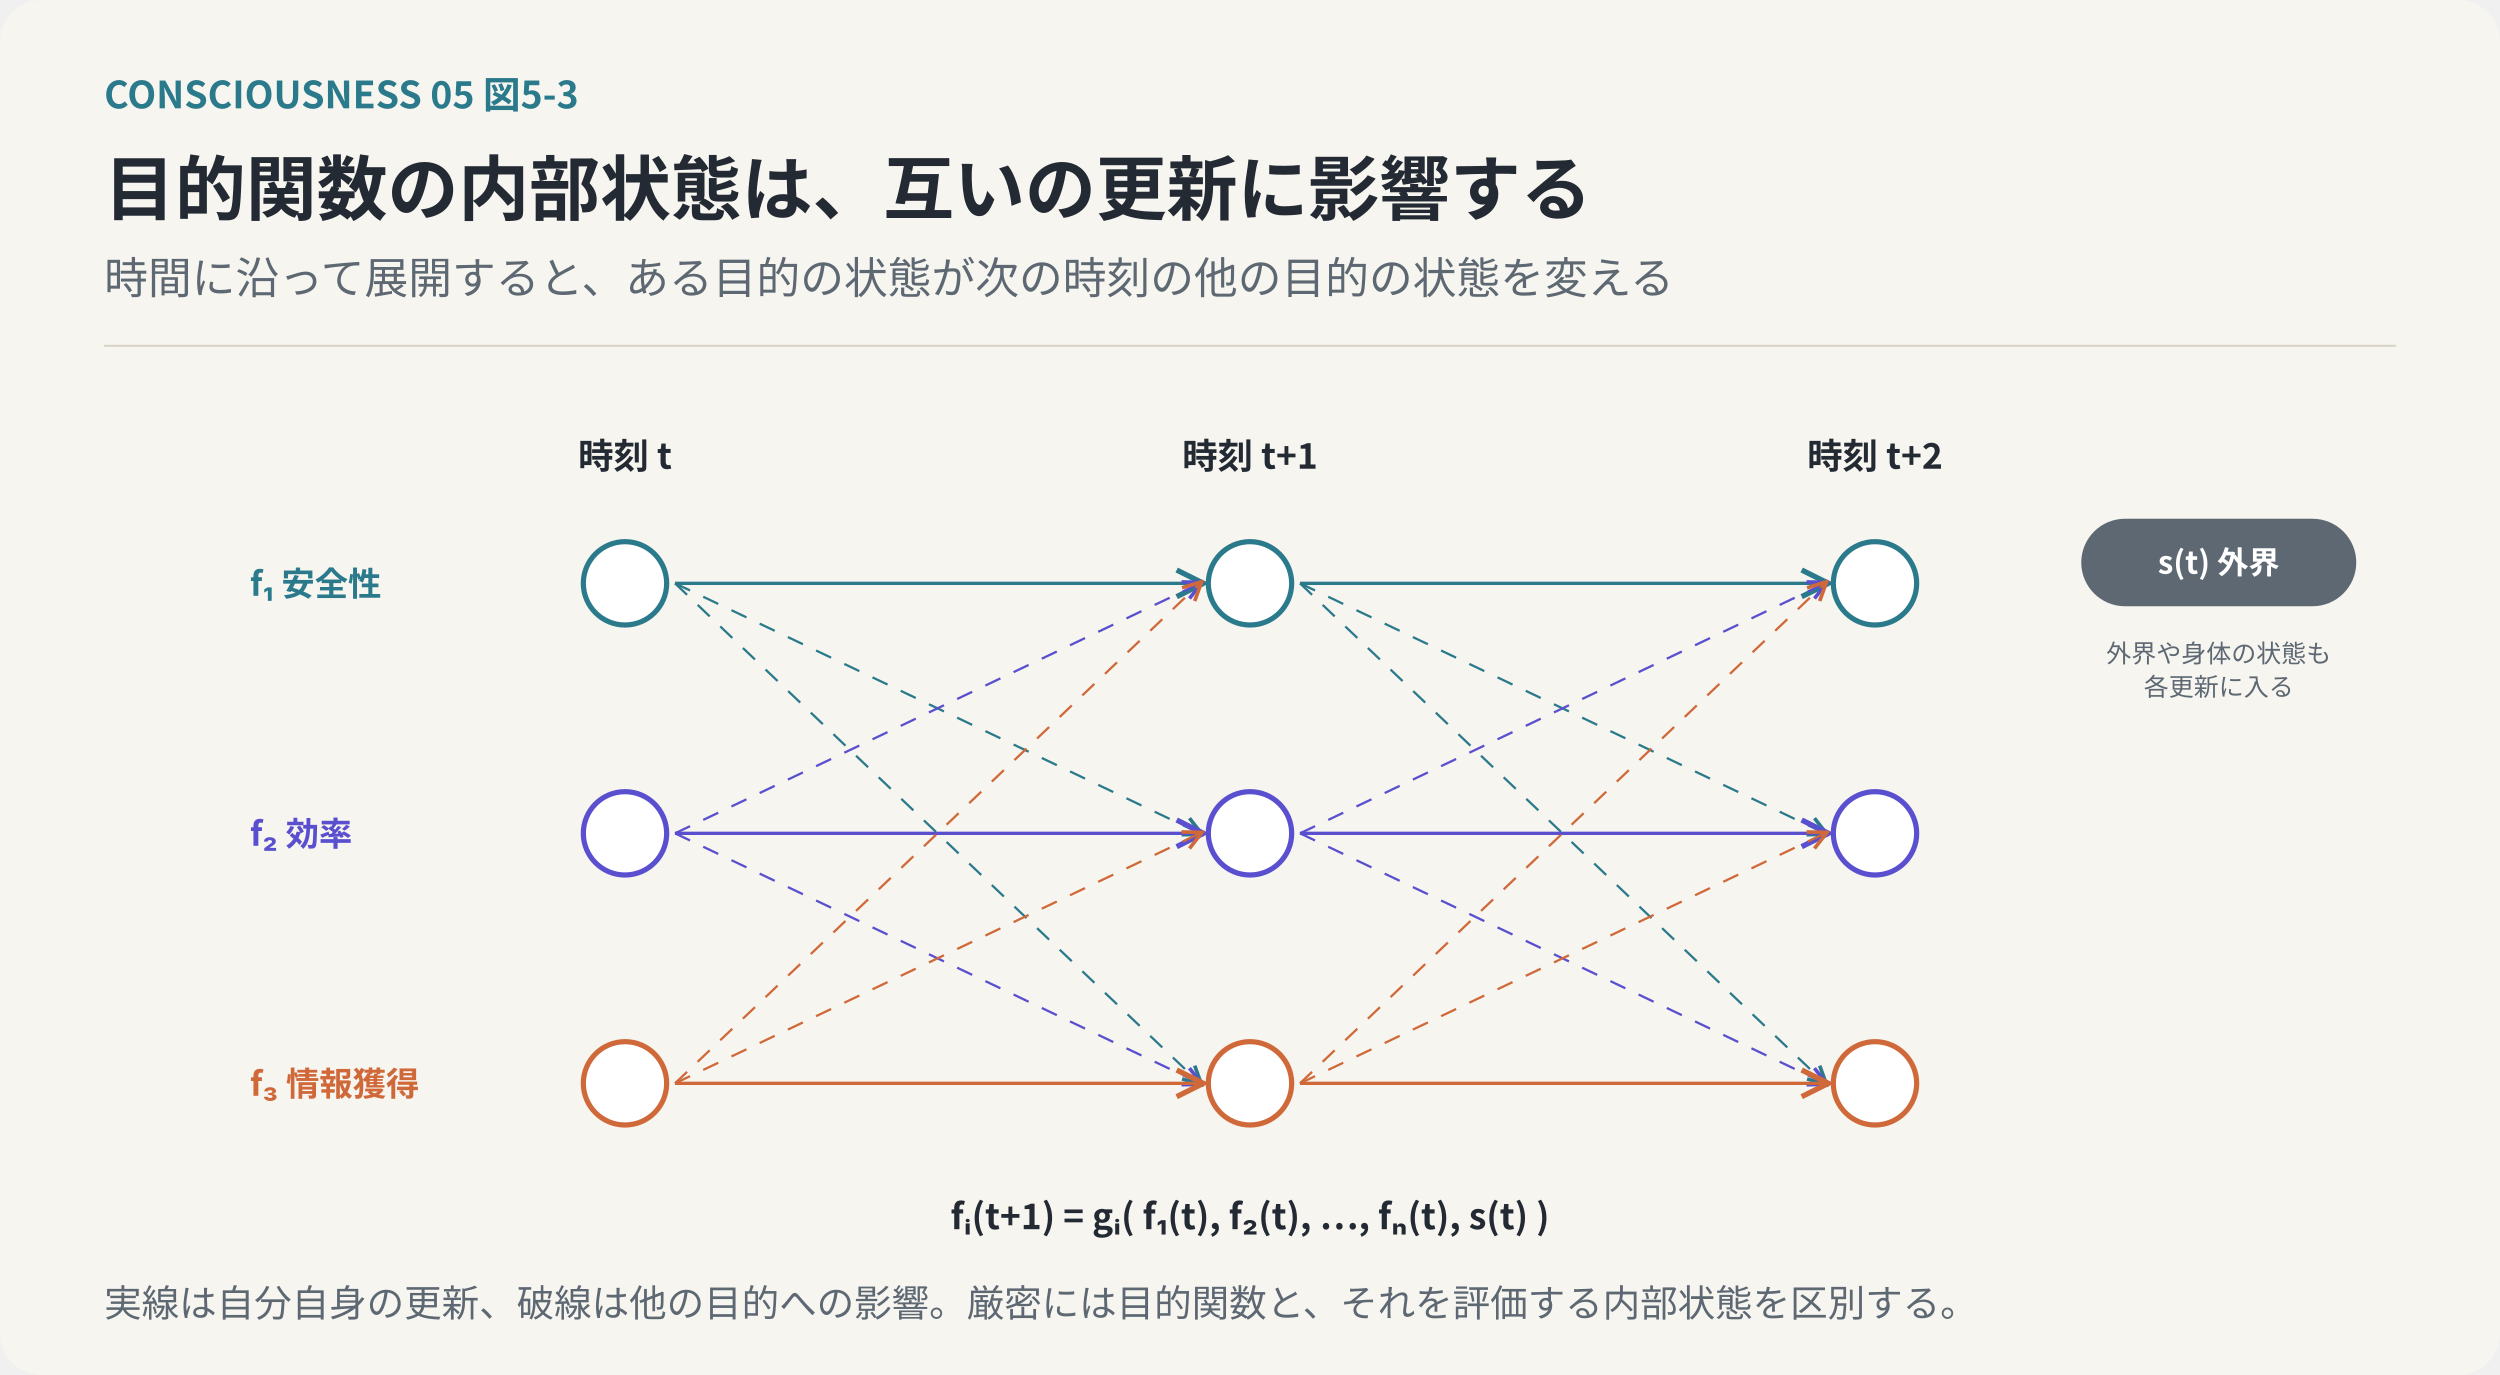
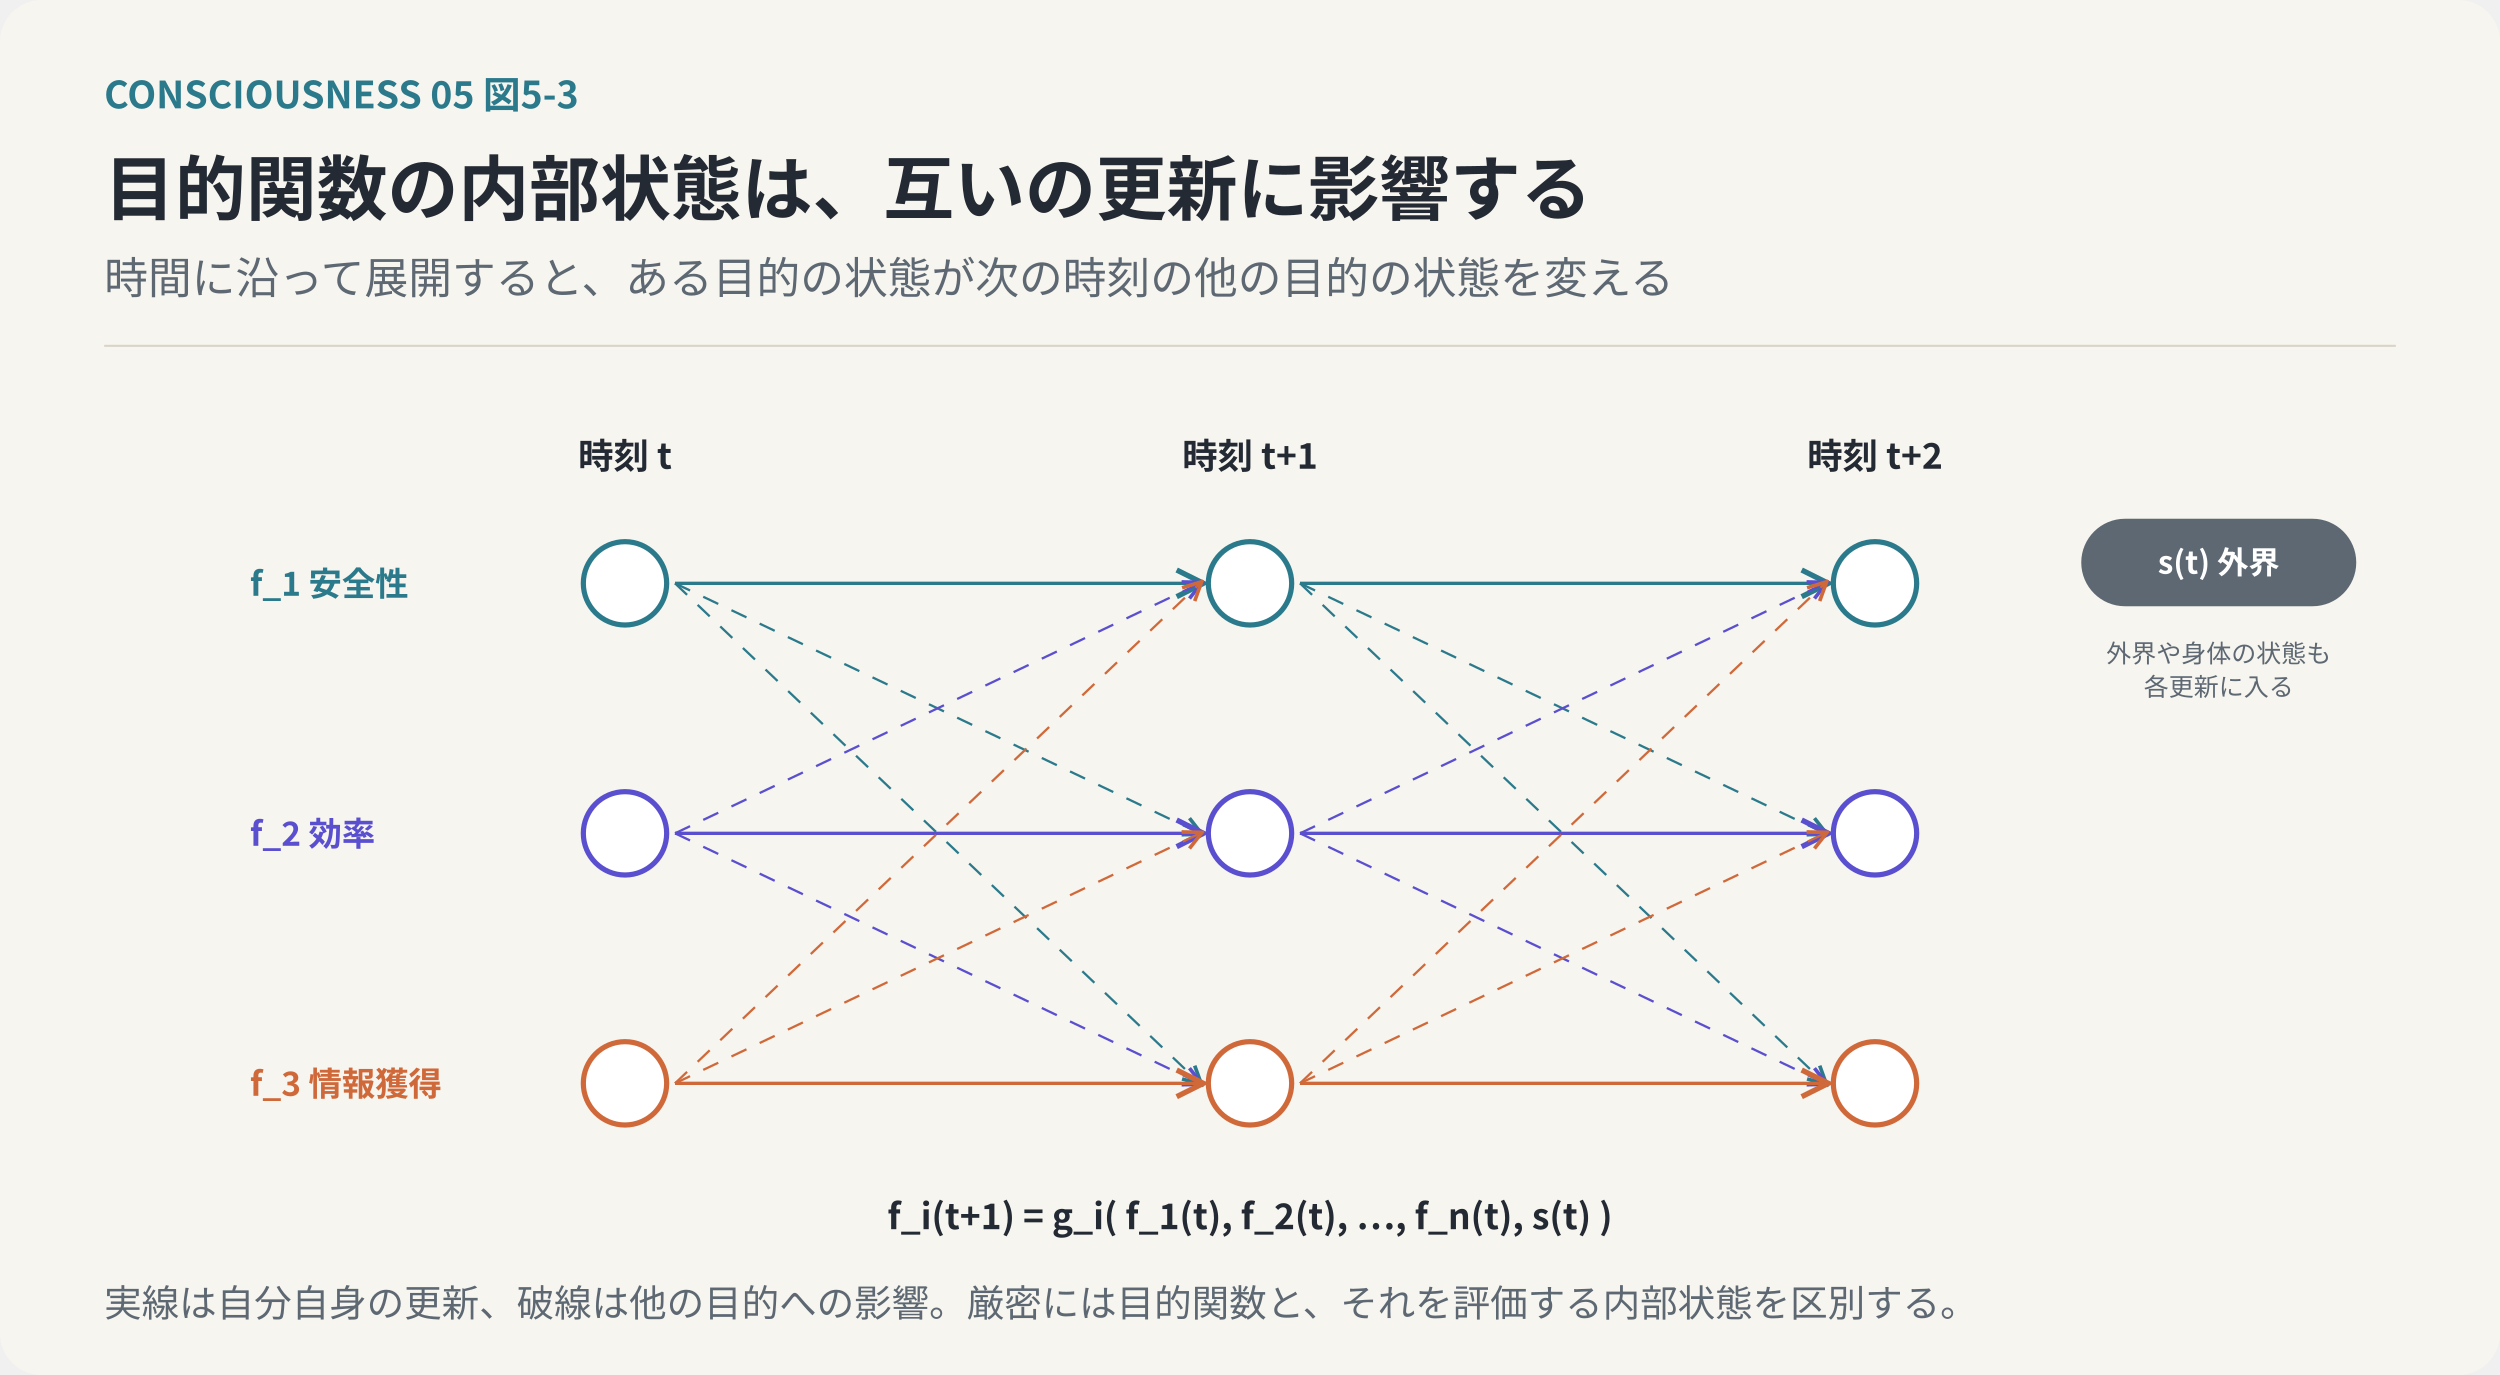
<svg xmlns="http://www.w3.org/2000/svg" width="1200" height="660" viewBox="0 0 1200 660" role="img" aria-labelledby="title desc">
  <defs>
    <marker id="arrow" markerWidth="10" markerHeight="10" refX="8" refY="5" orient="auto-start-reverse">
      <path d="M1,1 L9,5 L1,9" fill="none" stroke="#5d6873" stroke-width="1.4" />
    </marker>
    <marker id="arrow-teal" markerWidth="10" markerHeight="10" refX="8" refY="5" orient="auto-start-reverse">
      <path d="M1,1 L9,5 L1,9" fill="none" stroke="#2b7a8c" stroke-width="1.6" />
    </marker>
    <marker id="arrow-terra" markerWidth="10" markerHeight="10" refX="8" refY="5" orient="auto-start-reverse">
      <path d="M1,1 L9,5 L1,9" fill="none" stroke="#d0693a" stroke-width="1.6" />
    </marker>
    <marker id="arrow-indigo" markerWidth="10" markerHeight="10" refX="8" refY="5" orient="auto-start-reverse">
      <path d="M1,1 L9,5 L1,9" fill="none" stroke="#5a4fcf" stroke-width="1.6" />
    </marker>
    <marker id="arrow-ink" markerWidth="10" markerHeight="10" refX="8" refY="5" orient="auto-start-reverse">
      <path d="M1,1 L9,5 L1,9" fill="none" stroke="#232a33" stroke-width="1.6" />
    </marker>
  </defs>
  <rect width="1200" height="660" rx="20" fill="#f7f5ef" />
  <g font-family="system-ui, -apple-system, &quot;Hiragino Kaku Gothic ProN&quot;, &quot;Noto Sans CJK JP&quot;, Meiryo, sans-serif">
    <text x="50.0" y="52.0" fill="#2b7a8c" font-size="18" text-anchor="start" font-weight="700">CONSCIOUSNESS     05     図5-3</text>
    <text x="50.0" y="103.0" fill="#232a33" font-size="34" text-anchor="start" font-weight="700">目的関数の内部状態は、互いの更新に影響する</text>
    <text x="50.0" y="141.0" fill="#5d6873" font-size="21" text-anchor="start" font-weight="400">時間に沿って展開すると、ある目的の状態が次の時刻の他の目的の状態を変える</text>
    <line x1="50.0" y1="166.0" x2="1150.0" y2="166.0" stroke="#d8d4c8" stroke-width="1" />
    <text x="300.0" y="225.0" fill="#232a33" font-size="17" text-anchor="middle" font-weight="700">時刻 t</text>
    <text x="600.0" y="225.0" fill="#232a33" font-size="17" text-anchor="middle" font-weight="700">時刻 t+1</text>
    <text x="900.0" y="225.0" fill="#232a33" font-size="17" text-anchor="middle" font-weight="700">時刻 t+2</text>
-     <text x="120.0" y="286.0" fill="#2b7a8c" font-size="16" text-anchor="start" font-weight="700">f₁ 安全性</text>
-     <text x="120.0" y="406.0" fill="#5a4fcf" font-size="16" text-anchor="start" font-weight="700">f₂ 効率</text>
-     <text x="120.0" y="526.0" fill="#d0693a" font-size="16" text-anchor="start" font-weight="700">f₃ 情報獲得</text>
+     <text x="120.0" y="286.0" fill="#2b7a8c" font-size="16" text-anchor="start" font-weight="700">f_1 安全性</text>
+     <text x="120.0" y="406.0" fill="#5a4fcf" font-size="16" text-anchor="start" font-weight="700">f_2 効率</text>
+     <text x="120.0" y="526.0" fill="#d0693a" font-size="16" text-anchor="start" font-weight="700">f_3 情報獲得</text>
    <line x1="324.0" y1="280.0" x2="576.0" y2="280.0" stroke="#2b7a8c" stroke-width="1.6" marker-end="url(#arrow-teal)" />
    <line x1="324.0" y1="280.0" x2="576.0" y2="400.0" stroke="#2b7a8c" stroke-width="1.1" marker-end="url(#arrow-teal)" stroke-dasharray="8 7" />
    <line x1="324.0" y1="280.0" x2="576.0" y2="520.0" stroke="#2b7a8c" stroke-width="1.1" marker-end="url(#arrow-teal)" stroke-dasharray="8 7" />
    <line x1="324.0" y1="400.0" x2="576.0" y2="280.0" stroke="#5a4fcf" stroke-width="1.1" marker-end="url(#arrow-indigo)" stroke-dasharray="8 7" />
    <line x1="324.0" y1="400.0" x2="576.0" y2="400.0" stroke="#5a4fcf" stroke-width="1.6" marker-end="url(#arrow-indigo)" />
    <line x1="324.0" y1="400.0" x2="576.0" y2="520.0" stroke="#5a4fcf" stroke-width="1.1" marker-end="url(#arrow-indigo)" stroke-dasharray="8 7" />
    <line x1="324.0" y1="520.0" x2="576.0" y2="280.0" stroke="#d0693a" stroke-width="1.1" marker-end="url(#arrow-terra)" stroke-dasharray="8 7" />
    <line x1="324.0" y1="520.0" x2="576.0" y2="400.0" stroke="#d0693a" stroke-width="1.1" marker-end="url(#arrow-terra)" stroke-dasharray="8 7" />
    <line x1="324.0" y1="520.0" x2="576.0" y2="520.0" stroke="#d0693a" stroke-width="1.6" marker-end="url(#arrow-terra)" />
    <line x1="624.0" y1="280.0" x2="876.0" y2="280.0" stroke="#2b7a8c" stroke-width="1.6" marker-end="url(#arrow-teal)" />
    <line x1="624.0" y1="280.0" x2="876.0" y2="400.0" stroke="#2b7a8c" stroke-width="1.1" marker-end="url(#arrow-teal)" stroke-dasharray="8 7" />
    <line x1="624.0" y1="280.0" x2="876.0" y2="520.0" stroke="#2b7a8c" stroke-width="1.1" marker-end="url(#arrow-teal)" stroke-dasharray="8 7" />
    <line x1="624.0" y1="400.0" x2="876.0" y2="280.0" stroke="#5a4fcf" stroke-width="1.1" marker-end="url(#arrow-indigo)" stroke-dasharray="8 7" />
    <line x1="624.0" y1="400.0" x2="876.0" y2="400.0" stroke="#5a4fcf" stroke-width="1.6" marker-end="url(#arrow-indigo)" />
    <line x1="624.0" y1="400.0" x2="876.0" y2="520.0" stroke="#5a4fcf" stroke-width="1.1" marker-end="url(#arrow-indigo)" stroke-dasharray="8 7" />
    <line x1="624.0" y1="520.0" x2="876.0" y2="280.0" stroke="#d0693a" stroke-width="1.1" marker-end="url(#arrow-terra)" stroke-dasharray="8 7" />
    <line x1="624.0" y1="520.0" x2="876.0" y2="400.0" stroke="#d0693a" stroke-width="1.1" marker-end="url(#arrow-terra)" stroke-dasharray="8 7" />
    <line x1="624.0" y1="520.0" x2="876.0" y2="520.0" stroke="#d0693a" stroke-width="1.6" marker-end="url(#arrow-terra)" />
    <circle cx="300.0" cy="280.0" r="20" fill="#ffffff" />
    <circle cx="300.0" cy="280.0" r="20" fill="none" stroke="#2b7a8c" stroke-width="2.5" />
    <circle cx="300.0" cy="400.0" r="20" fill="#ffffff" />
    <circle cx="300.0" cy="400.0" r="20" fill="none" stroke="#5a4fcf" stroke-width="2.5" />
    <circle cx="300.0" cy="520.0" r="20" fill="#ffffff" />
    <circle cx="300.0" cy="520.0" r="20" fill="none" stroke="#d0693a" stroke-width="2.5" />
    <circle cx="600.0" cy="280.0" r="20" fill="#ffffff" />
    <circle cx="600.0" cy="280.0" r="20" fill="none" stroke="#2b7a8c" stroke-width="2.5" />
    <circle cx="600.0" cy="400.0" r="20" fill="#ffffff" />
    <circle cx="600.0" cy="400.0" r="20" fill="none" stroke="#5a4fcf" stroke-width="2.5" />
    <circle cx="600.0" cy="520.0" r="20" fill="#ffffff" />
    <circle cx="600.0" cy="520.0" r="20" fill="none" stroke="#d0693a" stroke-width="2.5" />
    <circle cx="900.0" cy="280.0" r="20" fill="#ffffff" />
    <circle cx="900.0" cy="280.0" r="20" fill="none" stroke="#2b7a8c" stroke-width="2.5" />
    <circle cx="900.0" cy="400.0" r="20" fill="#ffffff" />
    <circle cx="900.0" cy="400.0" r="20" fill="none" stroke="#5a4fcf" stroke-width="2.5" />
    <circle cx="900.0" cy="520.0" r="20" fill="#ffffff" />
    <circle cx="900.0" cy="520.0" r="20" fill="none" stroke="#d0693a" stroke-width="2.5" />
    <rect x="1000.0" y="250.0" width="130.0" height="40.0" rx="20.0" fill="#5d6873" stroke="#5d6873" stroke-width="2" />
    <text x="1065.0" y="275.4" fill="#ffffff" font-size="15" text-anchor="middle" font-weight="700">s(t) 外界</text>
    <text x="1065.0" y="318.0" fill="#5d6873" font-size="12" text-anchor="middle" font-weight="400">外界や身体の状態も</text>
    <text x="1065.0" y="334.0" fill="#5d6873" font-size="12" text-anchor="middle" font-weight="400">各更新に入る</text>
-     <text x="600.0" y="590.0" fill="#232a33" font-size="17" text-anchor="middle" font-weight="700">fᵢ(t+1) = gᵢ( f₁(t), f₂(t), …, fₙ(t), s(t) )</text>
+     <text x="600.0" y="590.0" fill="#232a33" font-size="17" text-anchor="middle" font-weight="700">f_i(t+1) = g_i( f_1(t), f_2(t), …, f_n(t), s(t) )</text>
    <text x="50.0" y="632.0" fill="#5d6873" font-size="18" text-anchor="start" font-weight="400">実線は自分自身の更新、破線は他の目的への影響。厳密には目的関数と、それを評価する内部状態を区別する。</text>
  </g>
</svg>
